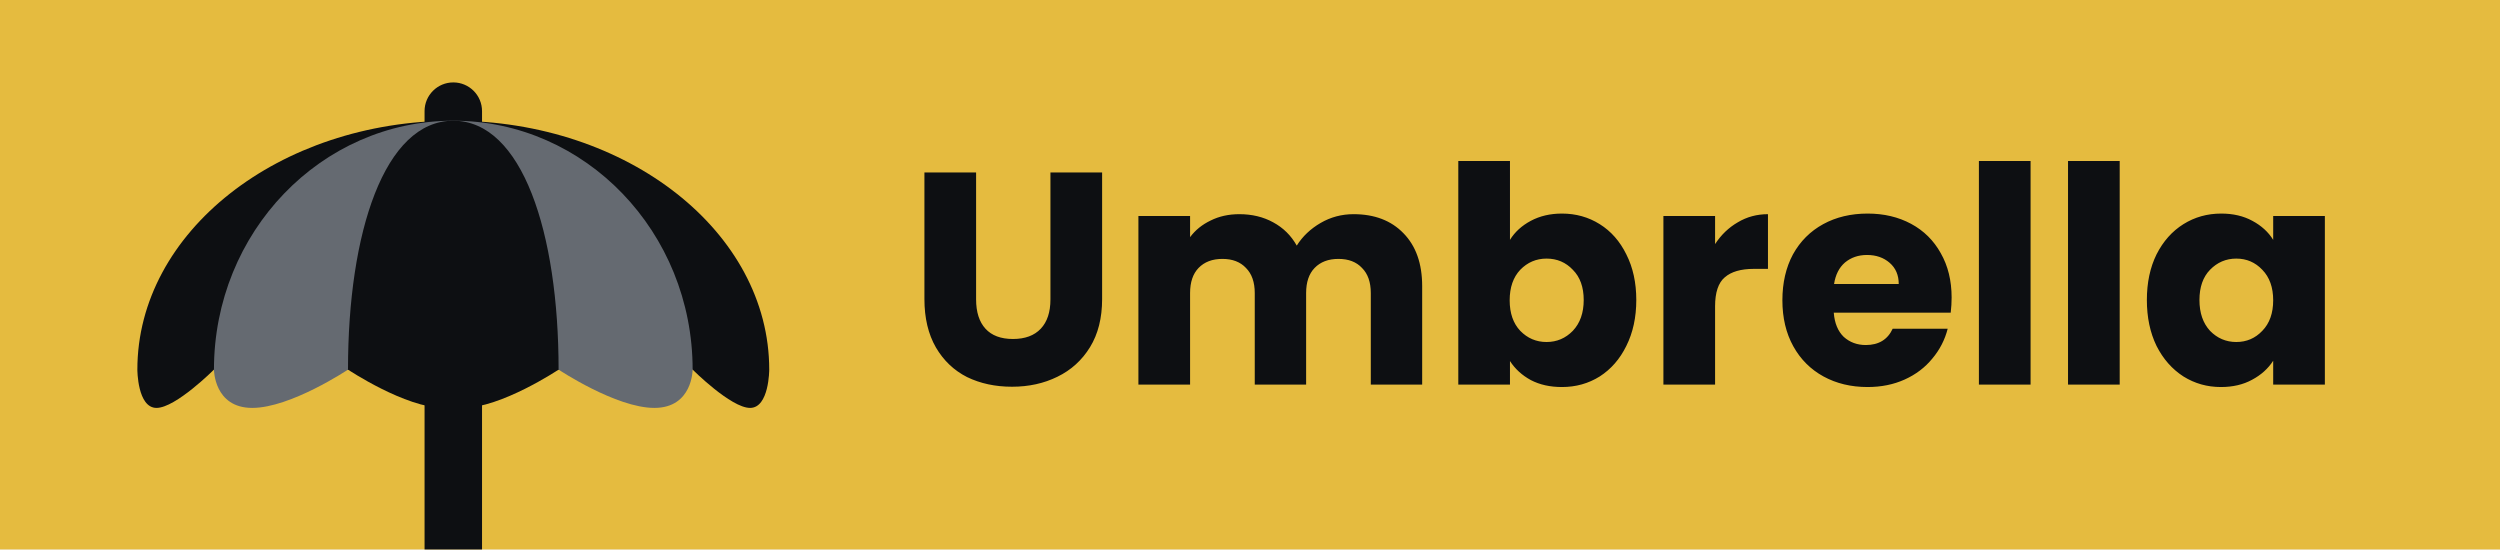
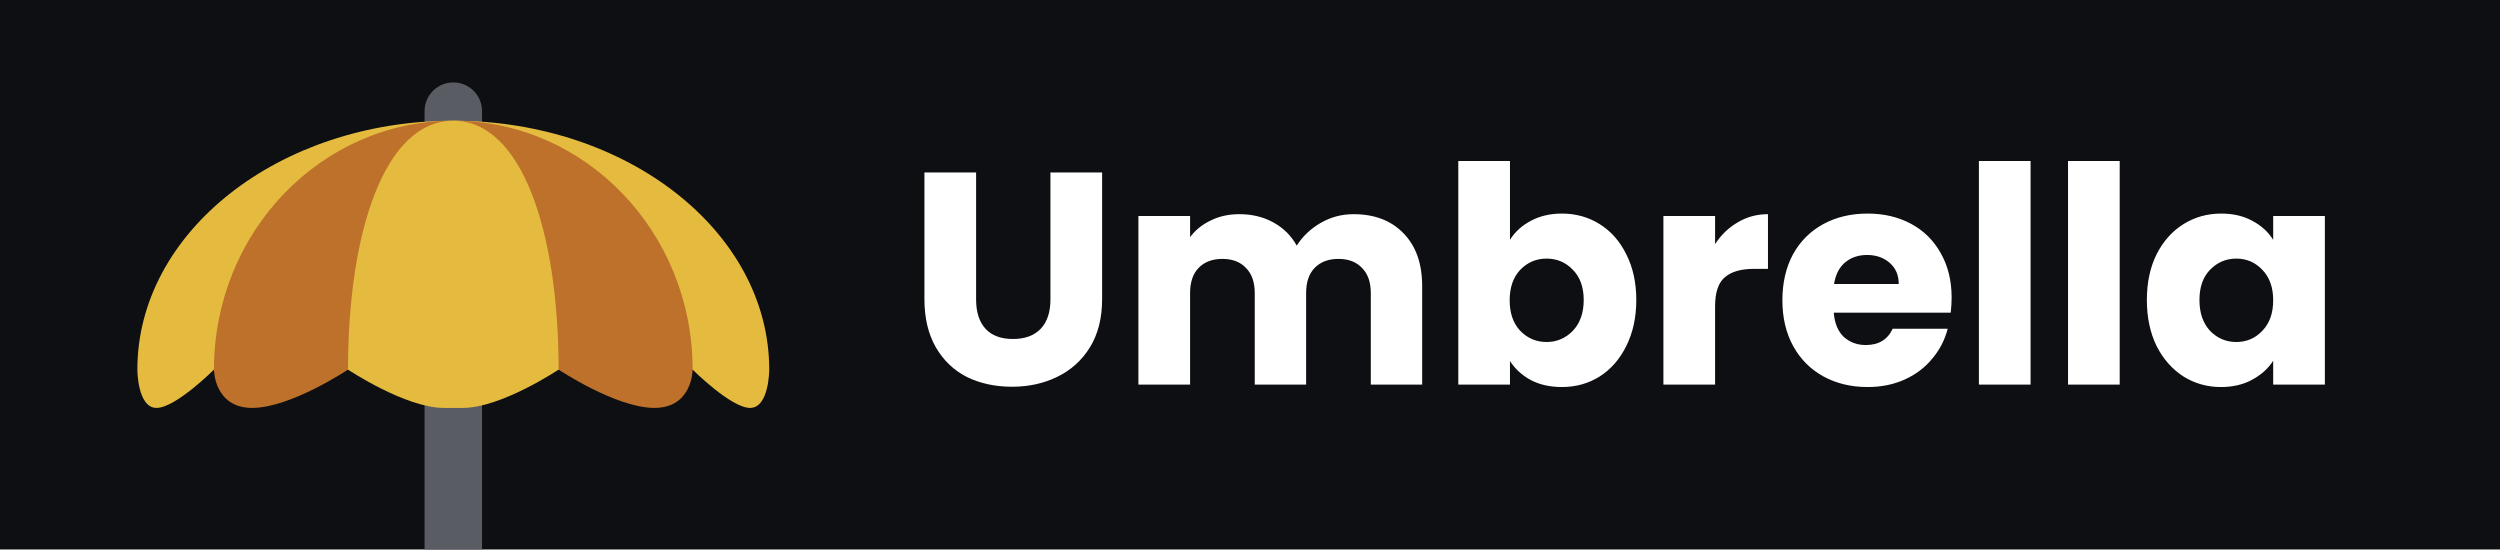
<svg xmlns="http://www.w3.org/2000/svg" width="91" height="20" viewBox="0 0 91 20" fill="none">
-   <rect width="91" height="20" fill="#E5BB3F" />
-   <path d="M35.53 6.278V10.898C35.53 11.36 35.644 11.716 35.871 11.965C36.098 12.214 36.432 12.339 36.872 12.339C37.312 12.339 37.649 12.214 37.884 11.965C38.119 11.716 38.236 11.36 38.236 10.898V6.278H40.117V10.887C40.117 11.576 39.97 12.159 39.677 12.636C39.384 13.113 38.988 13.472 38.489 13.714C37.998 13.956 37.448 14.077 36.839 14.077C36.23 14.077 35.684 13.96 35.2 13.725C34.723 13.483 34.346 13.124 34.067 12.647C33.788 12.163 33.649 11.576 33.649 10.887V6.278H35.53ZM49.27 7.796C50.032 7.796 50.638 8.027 51.085 8.489C51.539 8.951 51.767 9.593 51.767 10.414V14H49.897V10.667C49.897 10.271 49.791 9.967 49.578 9.754C49.373 9.534 49.087 9.424 48.72 9.424C48.353 9.424 48.063 9.534 47.851 9.754C47.645 9.967 47.543 10.271 47.543 10.667V14H45.673V10.667C45.673 10.271 45.566 9.967 45.354 9.754C45.148 9.534 44.862 9.424 44.496 9.424C44.129 9.424 43.84 9.534 43.627 9.754C43.422 9.967 43.319 10.271 43.319 10.667V14H41.438V7.862H43.319V8.632C43.51 8.375 43.759 8.174 44.067 8.027C44.375 7.873 44.723 7.796 45.112 7.796C45.574 7.796 45.984 7.895 46.344 8.093C46.711 8.291 46.996 8.573 47.202 8.94C47.414 8.603 47.704 8.328 48.071 8.115C48.438 7.902 48.837 7.796 49.27 7.796ZM54.963 8.731C55.139 8.445 55.392 8.214 55.722 8.038C56.052 7.862 56.43 7.774 56.855 7.774C57.361 7.774 57.82 7.902 58.23 8.159C58.641 8.416 58.964 8.782 59.198 9.259C59.44 9.736 59.561 10.289 59.561 10.92C59.561 11.551 59.44 12.108 59.198 12.592C58.964 13.069 58.641 13.439 58.23 13.703C57.82 13.96 57.361 14.088 56.855 14.088C56.423 14.088 56.045 14.004 55.722 13.835C55.4 13.659 55.147 13.428 54.963 13.142V14H53.082V5.86H54.963V8.731ZM57.647 10.92C57.647 10.451 57.515 10.084 57.251 9.82C56.995 9.549 56.676 9.413 56.294 9.413C55.92 9.413 55.601 9.549 55.337 9.82C55.081 10.091 54.952 10.462 54.952 10.931C54.952 11.4 55.081 11.771 55.337 12.042C55.601 12.313 55.92 12.449 56.294 12.449C56.668 12.449 56.987 12.313 57.251 12.042C57.515 11.763 57.647 11.389 57.647 10.92ZM62.429 8.885C62.649 8.548 62.924 8.284 63.254 8.093C63.584 7.895 63.951 7.796 64.354 7.796V9.787H63.837C63.368 9.787 63.016 9.89 62.781 10.095C62.547 10.293 62.429 10.645 62.429 11.151V14H60.548V7.862H62.429V8.885ZM71.039 10.832C71.039 11.008 71.028 11.191 71.006 11.382H66.749C66.779 11.763 66.9 12.057 67.112 12.262C67.332 12.46 67.6 12.559 67.915 12.559C68.385 12.559 68.711 12.361 68.894 11.965H70.896C70.794 12.368 70.607 12.731 70.335 13.054C70.071 13.377 69.738 13.63 69.334 13.813C68.931 13.996 68.48 14.088 67.981 14.088C67.38 14.088 66.845 13.96 66.375 13.703C65.906 13.446 65.539 13.08 65.275 12.603C65.011 12.126 64.879 11.569 64.879 10.931C64.879 10.293 65.008 9.736 65.264 9.259C65.528 8.782 65.895 8.416 66.364 8.159C66.834 7.902 67.373 7.774 67.981 7.774C68.575 7.774 69.103 7.899 69.565 8.148C70.027 8.397 70.387 8.753 70.643 9.215C70.907 9.677 71.039 10.216 71.039 10.832ZM69.114 10.337C69.114 10.014 69.004 9.758 68.784 9.567C68.564 9.376 68.289 9.281 67.959 9.281C67.644 9.281 67.376 9.373 67.156 9.556C66.944 9.739 66.812 10 66.76 10.337H69.114ZM73.913 5.86V14H72.032V5.86H73.913ZM77.157 5.86V14H75.276V5.86H77.157ZM78.146 10.92C78.146 10.289 78.263 9.736 78.498 9.259C78.74 8.782 79.066 8.416 79.477 8.159C79.888 7.902 80.346 7.774 80.852 7.774C81.285 7.774 81.662 7.862 81.985 8.038C82.315 8.214 82.568 8.445 82.744 8.731V7.862H84.625V14H82.744V13.131C82.561 13.417 82.304 13.648 81.974 13.824C81.651 14 81.274 14.088 80.841 14.088C80.342 14.088 79.888 13.96 79.477 13.703C79.066 13.439 78.74 13.069 78.498 12.592C78.263 12.108 78.146 11.551 78.146 10.92ZM82.744 10.931C82.744 10.462 82.612 10.091 82.348 9.82C82.091 9.549 81.776 9.413 81.402 9.413C81.028 9.413 80.709 9.549 80.445 9.82C80.188 10.084 80.06 10.451 80.06 10.92C80.06 11.389 80.188 11.763 80.445 12.042C80.709 12.313 81.028 12.449 81.402 12.449C81.776 12.449 82.091 12.313 82.348 12.042C82.612 11.771 82.744 11.4 82.744 10.931Z" fill="#0D0F12" />
-   <path d="M17.546 20V4.045C17.546 3.468 17.078 3 16.5 3C15.922 3 15.454 3.468 15.454 4.045V20H17.546Z" fill="#0D0F12" />
-   <path d="M16.5 4.394C10.149 4.394 5 8.45 5 13.454C5 13.454 5 14.848 5.697 14.848C6.394 14.848 7.788 13.454 7.788 13.454H25.212C25.212 13.454 26.606 14.848 27.303 14.848C28 14.848 28 13.454 28 13.454C28 8.45 22.852 4.394 16.5 4.394Z" fill="#0D0F12" />
-   <path d="M16.5 4.394C11.689 4.394 7.788 8.45 7.788 13.454C7.788 13.454 7.788 14.848 9.182 14.848C10.576 14.848 12.667 13.454 12.667 13.454H20.333C20.333 13.454 22.424 14.848 23.818 14.848C25.212 14.848 25.212 13.454 25.212 13.454C25.212 8.45 21.312 4.394 16.5 4.394Z" fill="#656A71" />
-   <path d="M16.5 4.394C13.998 4.394 12.667 8.45 12.667 13.454C12.667 13.454 14.758 14.848 16.151 14.848H16.849C18.242 14.848 20.333 13.454 20.333 13.454C20.333 8.45 19.002 4.394 16.5 4.394Z" fill="#0D0F12" />
+   <rect width="91" height="20" fill="#0D0F12" />
+   <path d="M35.53 6.278V10.898C35.53 11.36 35.644 11.716 35.871 11.965C36.098 12.214 36.432 12.339 36.872 12.339C37.312 12.339 37.649 12.214 37.884 11.965C38.119 11.716 38.236 11.36 38.236 10.898V6.278H40.117V10.887C40.117 11.576 39.97 12.159 39.677 12.636C39.384 13.113 38.988 13.472 38.489 13.714C37.998 13.956 37.448 14.077 36.839 14.077C36.23 14.077 35.684 13.96 35.2 13.725C34.723 13.483 34.346 13.124 34.067 12.647C33.788 12.163 33.649 11.576 33.649 10.887V6.278H35.53ZM49.27 7.796C50.032 7.796 50.638 8.027 51.085 8.489C51.539 8.951 51.767 9.593 51.767 10.414V14H49.897V10.667C49.897 10.271 49.791 9.967 49.578 9.754C49.373 9.534 49.087 9.424 48.72 9.424C48.353 9.424 48.063 9.534 47.851 9.754C47.645 9.967 47.543 10.271 47.543 10.667V14H45.673V10.667C45.673 10.271 45.566 9.967 45.354 9.754C45.148 9.534 44.862 9.424 44.496 9.424C44.129 9.424 43.84 9.534 43.627 9.754C43.422 9.967 43.319 10.271 43.319 10.667V14H41.438V7.862H43.319V8.632C43.51 8.375 43.759 8.174 44.067 8.027C44.375 7.873 44.723 7.796 45.112 7.796C45.574 7.796 45.984 7.895 46.344 8.093C46.711 8.291 46.996 8.573 47.202 8.94C47.414 8.603 47.704 8.328 48.071 8.115C48.438 7.902 48.837 7.796 49.27 7.796ZM54.963 8.731C55.139 8.445 55.392 8.214 55.722 8.038C56.052 7.862 56.43 7.774 56.855 7.774C57.361 7.774 57.82 7.902 58.23 8.159C58.641 8.416 58.964 8.782 59.198 9.259C59.44 9.736 59.561 10.289 59.561 10.92C59.561 11.551 59.44 12.108 59.198 12.592C58.964 13.069 58.641 13.439 58.23 13.703C57.82 13.96 57.361 14.088 56.855 14.088C56.423 14.088 56.045 14.004 55.722 13.835C55.4 13.659 55.147 13.428 54.963 13.142V14H53.082V5.86H54.963V8.731ZM57.647 10.92C57.647 10.451 57.515 10.084 57.251 9.82C56.995 9.549 56.676 9.413 56.294 9.413C55.92 9.413 55.601 9.549 55.337 9.82C55.081 10.091 54.952 10.462 54.952 10.931C54.952 11.4 55.081 11.771 55.337 12.042C55.601 12.313 55.92 12.449 56.294 12.449C56.668 12.449 56.987 12.313 57.251 12.042C57.515 11.763 57.647 11.389 57.647 10.92ZM62.429 8.885C62.649 8.548 62.924 8.284 63.254 8.093C63.584 7.895 63.951 7.796 64.354 7.796V9.787H63.837C63.368 9.787 63.016 9.89 62.781 10.095C62.547 10.293 62.429 10.645 62.429 11.151V14H60.548V7.862H62.429V8.885ZM71.039 10.832C71.039 11.008 71.028 11.191 71.006 11.382H66.749C66.779 11.763 66.9 12.057 67.112 12.262C67.332 12.46 67.6 12.559 67.915 12.559C68.385 12.559 68.711 12.361 68.894 11.965H70.896C70.794 12.368 70.607 12.731 70.335 13.054C70.071 13.377 69.738 13.63 69.334 13.813C68.931 13.996 68.48 14.088 67.981 14.088C67.38 14.088 66.845 13.96 66.375 13.703C65.906 13.446 65.539 13.08 65.275 12.603C65.011 12.126 64.879 11.569 64.879 10.931C64.879 10.293 65.008 9.736 65.264 9.259C65.528 8.782 65.895 8.416 66.364 8.159C66.834 7.902 67.373 7.774 67.981 7.774C68.575 7.774 69.103 7.899 69.565 8.148C70.027 8.397 70.387 8.753 70.643 9.215C70.907 9.677 71.039 10.216 71.039 10.832ZM69.114 10.337C69.114 10.014 69.004 9.758 68.784 9.567C68.564 9.376 68.289 9.281 67.959 9.281C67.644 9.281 67.376 9.373 67.156 9.556C66.944 9.739 66.812 10 66.76 10.337H69.114ZM73.913 5.86V14H72.032V5.86H73.913ZM77.157 5.86V14H75.276V5.86H77.157ZM78.146 10.92C78.146 10.289 78.263 9.736 78.498 9.259C78.74 8.782 79.066 8.416 79.477 8.159C79.888 7.902 80.346 7.774 80.852 7.774C81.285 7.774 81.662 7.862 81.985 8.038C82.315 8.214 82.568 8.445 82.744 8.731V7.862H84.625V14H82.744V13.131C82.561 13.417 82.304 13.648 81.974 13.824C81.651 14 81.274 14.088 80.841 14.088C80.342 14.088 79.888 13.96 79.477 13.703C79.066 13.439 78.74 13.069 78.498 12.592C78.263 12.108 78.146 11.551 78.146 10.92ZM82.744 10.931C82.744 10.462 82.612 10.091 82.348 9.82C82.091 9.549 81.776 9.413 81.402 9.413C81.028 9.413 80.709 9.549 80.445 9.82C80.188 10.084 80.06 10.451 80.06 10.92C80.06 11.389 80.188 11.763 80.445 12.042C80.709 12.313 81.028 12.449 81.402 12.449C81.776 12.449 82.091 12.313 82.348 12.042C82.612 11.771 82.744 11.4 82.744 10.931Z" fill="white" />
+   <path d="M17.546 20V4.045C17.546 3.468 17.078 3 16.5 3C15.922 3 15.454 3.468 15.454 4.045V20H17.546Z" fill="#595D63" />
+   <path d="M16.5 4.394C10.149 4.394 5 8.45 5 13.454C5 13.454 5 14.848 5.697 14.848C6.394 14.848 7.788 13.454 7.788 13.454H25.212C25.212 13.454 26.606 14.848 27.303 14.848C28 14.848 28 13.454 28 13.454C28 8.45 22.852 4.394 16.5 4.394Z" fill="#E5BB3F" />
+   <path d="M16.5 4.394C11.689 4.394 7.788 8.45 7.788 13.454C7.788 13.454 7.788 14.848 9.182 14.848C10.576 14.848 12.667 13.454 12.667 13.454H20.333C20.333 13.454 22.424 14.848 23.818 14.848C25.212 14.848 25.212 13.454 25.212 13.454C25.212 8.45 21.312 4.394 16.5 4.394Z" fill="#BD712B" />
+   <path d="M16.5 4.394C13.998 4.394 12.667 8.45 12.667 13.454C12.667 13.454 14.758 14.848 16.151 14.848H16.849C18.242 14.848 20.333 13.454 20.333 13.454C20.333 8.45 19.002 4.394 16.5 4.394Z" fill="#E5BB3F" />
</svg>
